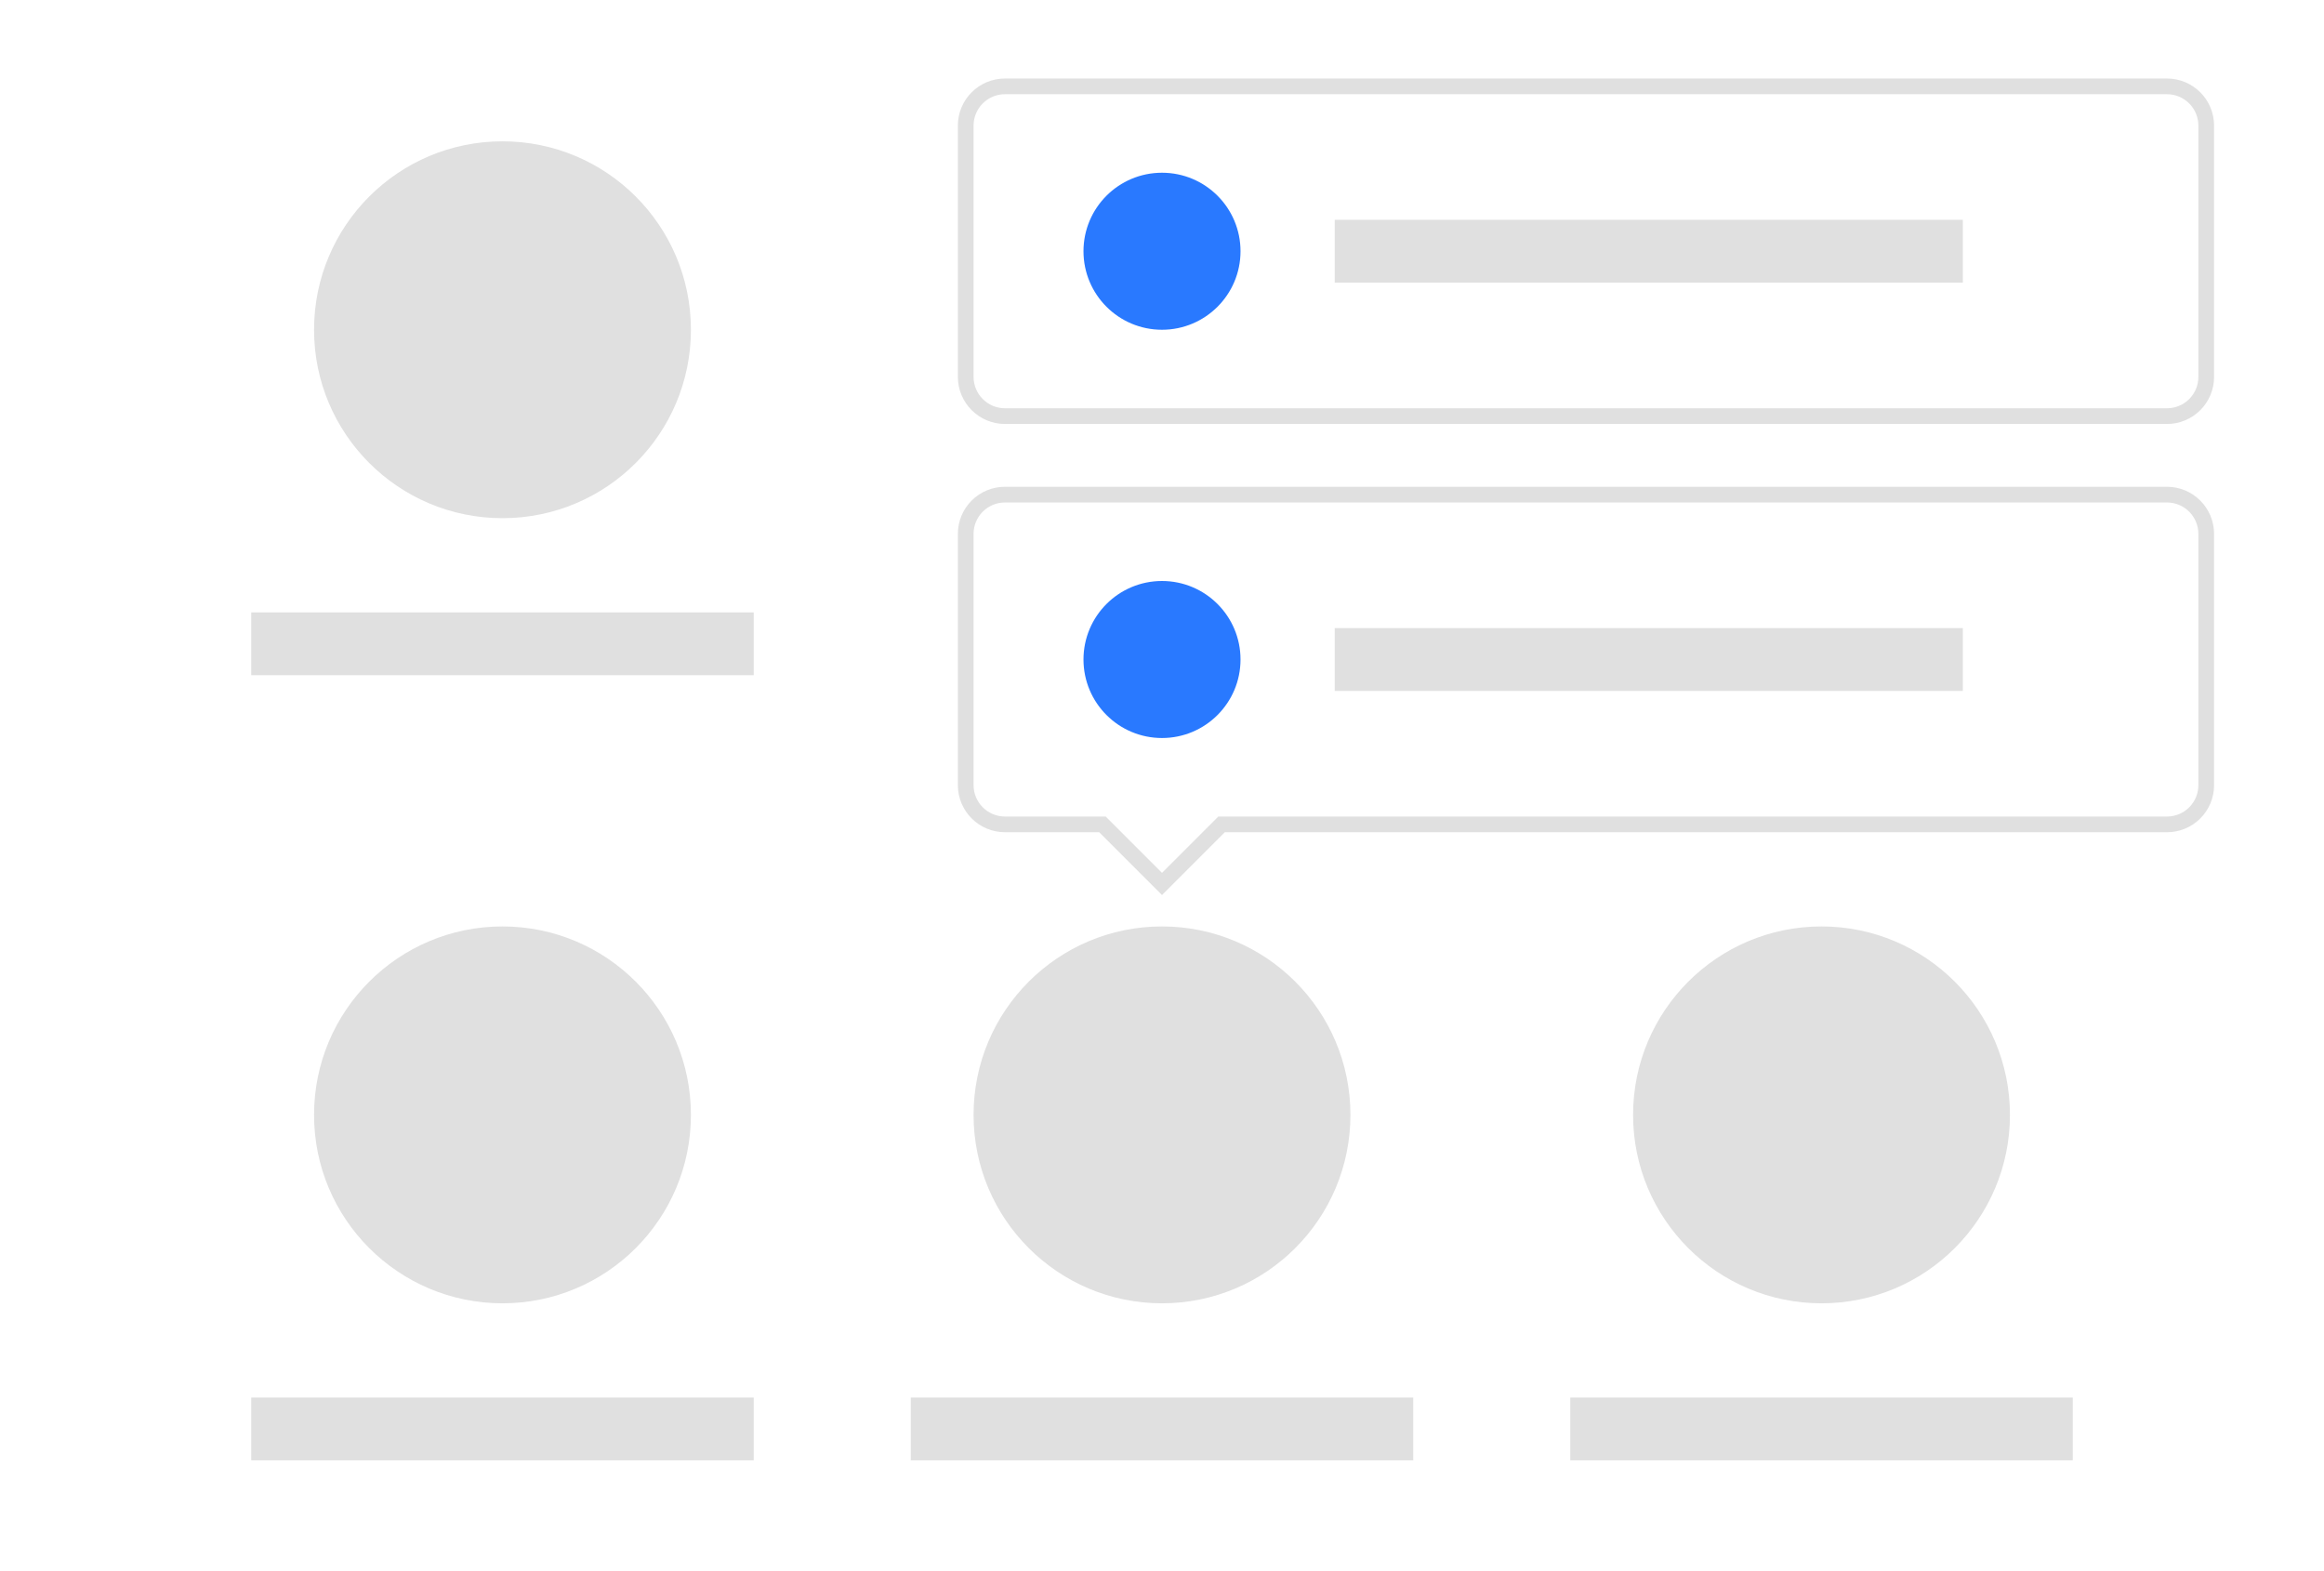
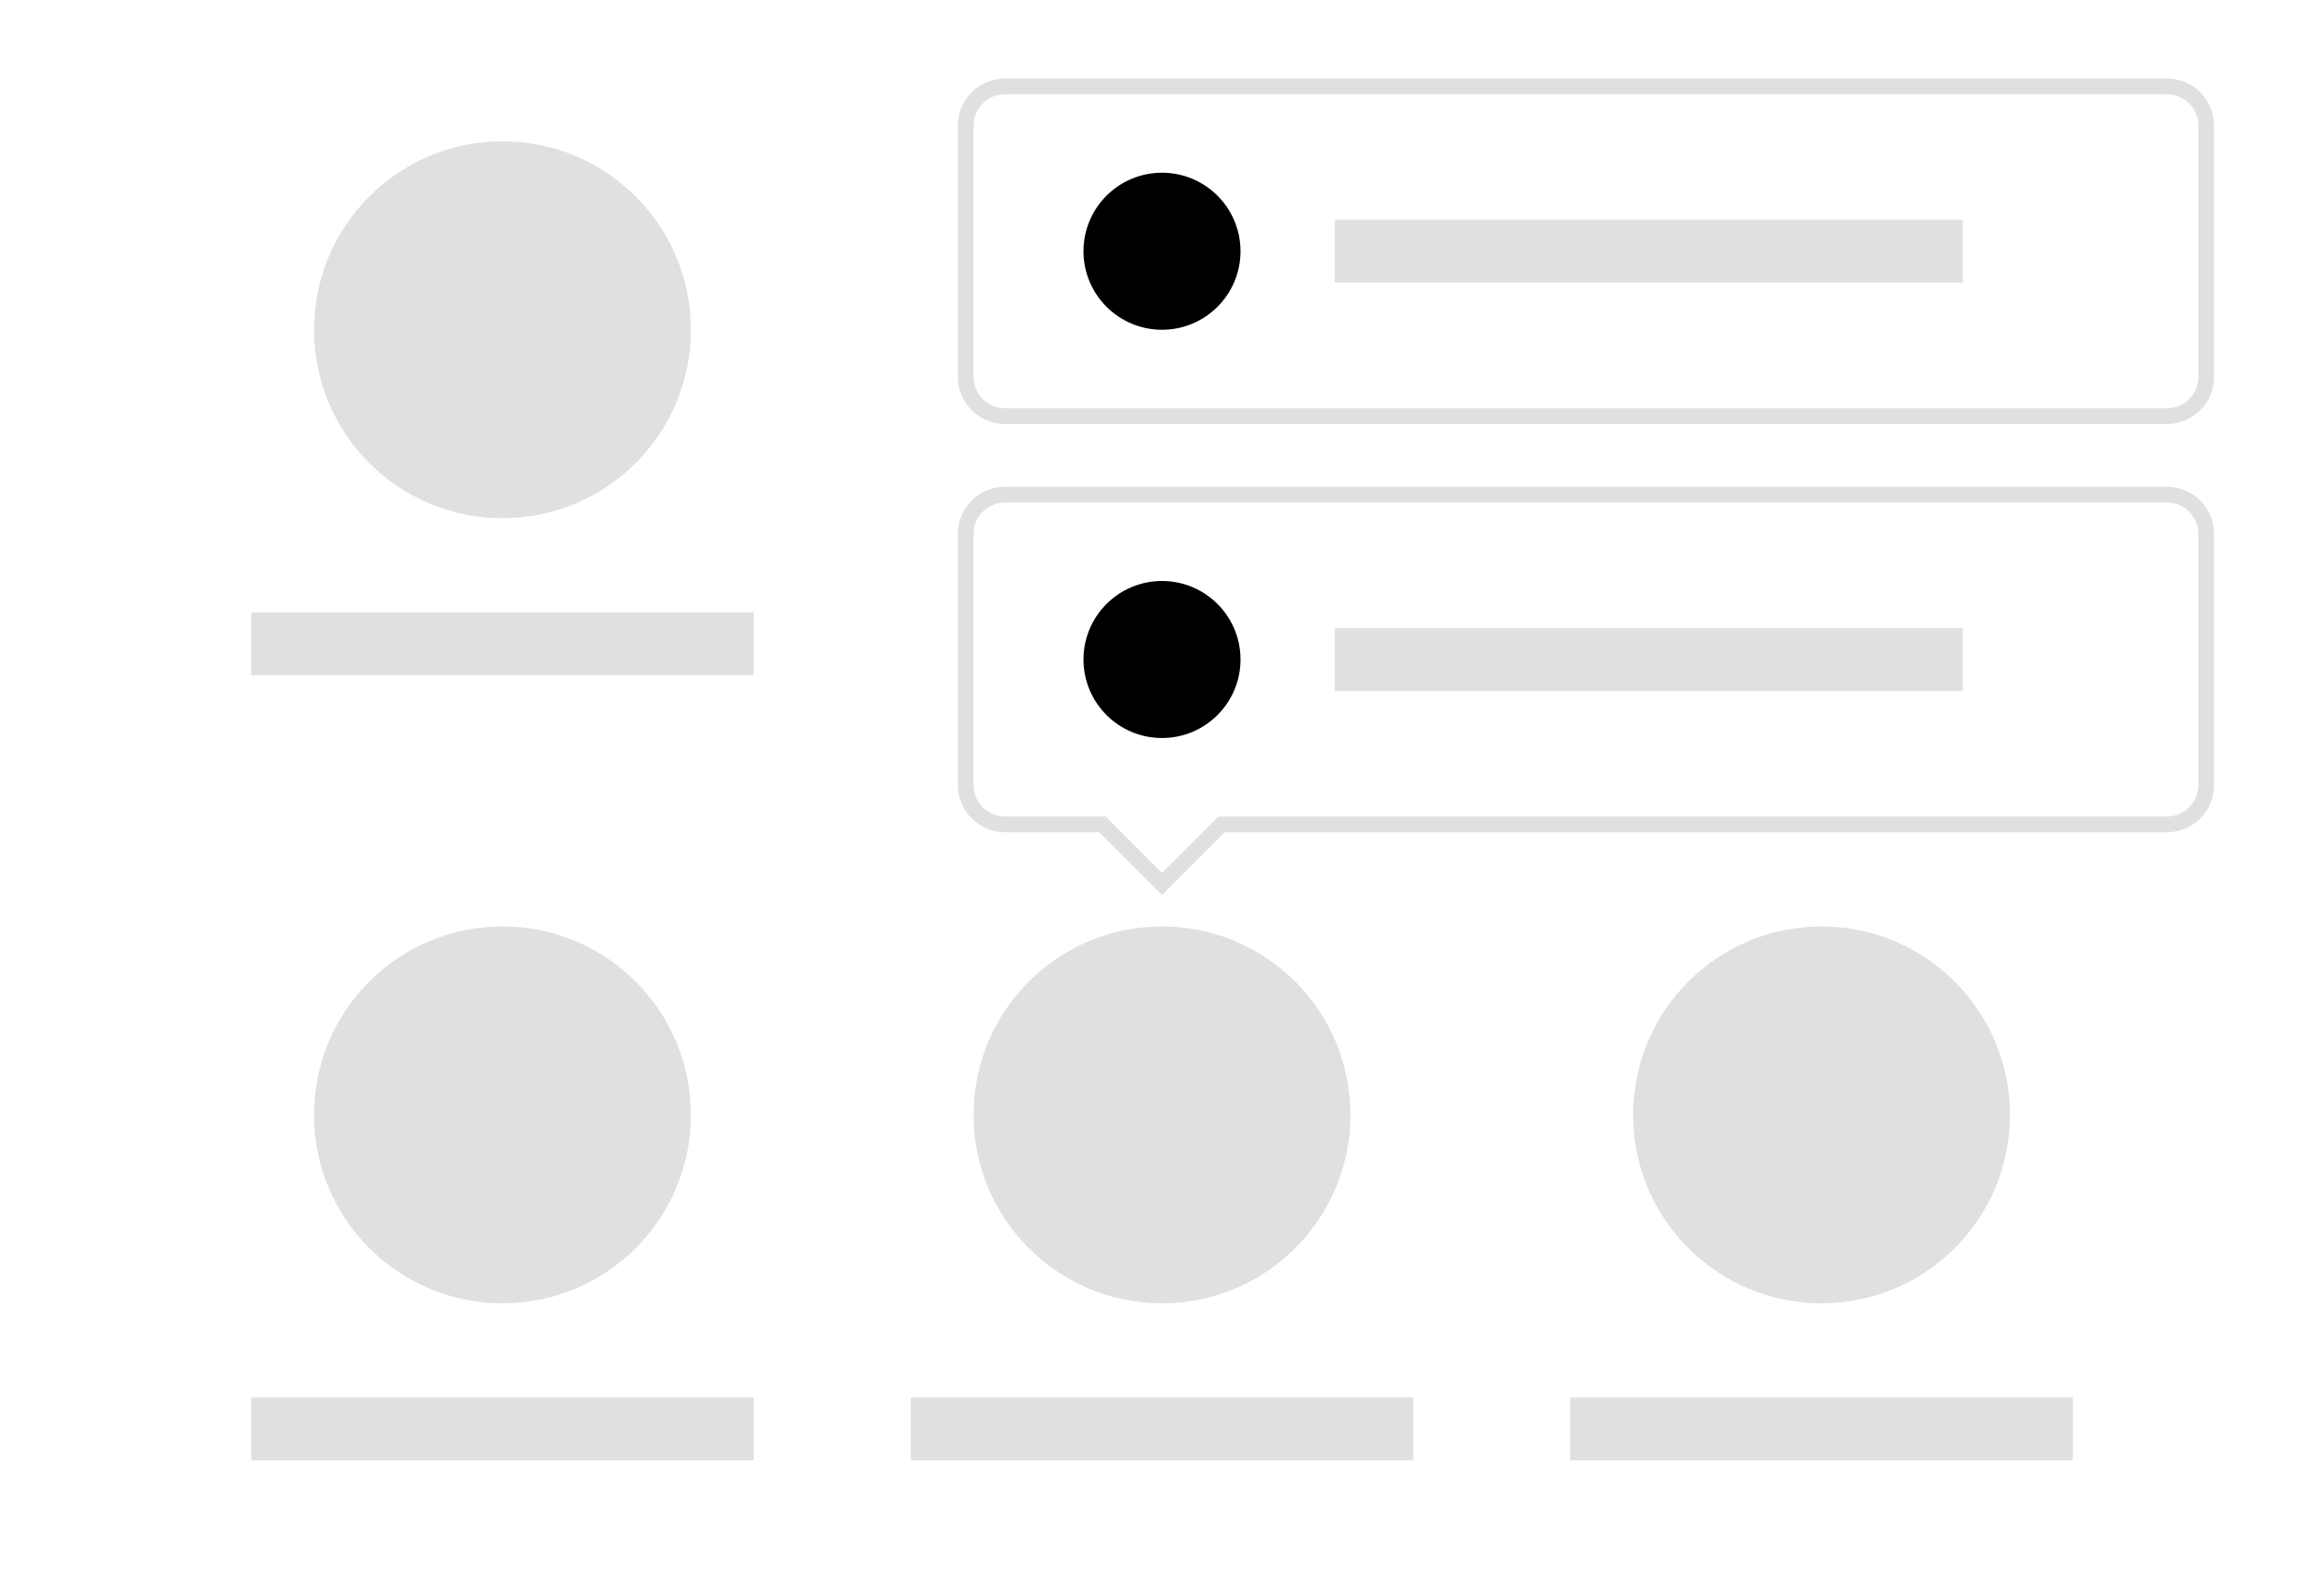
<svg xmlns="http://www.w3.org/2000/svg" width="296" height="200" viewBox="0 0 296 200" style="background:#f5f5f5">
  <path d="M155.172 104h120.824A3.996 3.996 0 0 0 280 99.997V68.003A4.003 4.003 0 0 0 275.996 64H128.004A3.996 3.996 0 0 0 124 68.003v31.994a4.003 4.003 0 0 0 4.004 4.003h12.824l7.172 7.172 7.172-7.172zM148 114l-8-8h-11.996A6.003 6.003 0 0 1 122 99.997V68.003A5.996 5.996 0 0 1 128.004 62h147.992A6.003 6.003 0 0 1 282 68.003v31.994a5.996 5.996 0 0 1-6.004 6.003H156l-8 8zm-24-97.997v31.994A4.003 4.003 0 0 0 128.004 52h147.992A3.996 3.996 0 0 0 280 47.997V16.003A4.003 4.003 0 0 0 275.996 12H128.004A3.996 3.996 0 0 0 124 16.003zm-2 0A5.996 5.996 0 0 1 128.004 10h147.992A6.003 6.003 0 0 1 282 16.003v31.994A5.996 5.996 0 0 1 275.996 54H128.004A6.003 6.003 0 0 1 122 47.997V16.003z" fill="#E0E0E0" />
  <path d="M148 166c13.255 0 24-10.745 24-24s-10.745-24-24-24-24 10.745-24 24 10.745 24 24 24zm-32 12h64v8h-64v-8zm116-12c13.255 0 24-10.745 24-24s-10.745-24-24-24-24 10.745-24 24 10.745 24 24 24zm-32 12h64v8h-64v-8zM64 166c13.255 0 24-10.745 24-24s-10.745-24-24-24-24 10.745-24 24 10.745 24 24 24zm-32 12h64v8H32v-8zM170 28h80v8h-80v-8zm0 52h80v8h-80v-8zM64 66c13.255 0 24-10.745 24-24S77.255 18 64 18 40 28.745 40 42s10.745 24 24 24zM32 78h64v8H32v-8z" fill="#E0E0E0" />
-   <path d="M148 42c5.523 0 10-4.477 10-10s-4.477-10-10-10-10 4.477-10 10 4.477 10 10 10zm0 52c5.523 0 10-4.477 10-10s-4.477-10-10-10-10 4.477-10 10 4.477 10 10 10z" fill="#2979FF" />
+   <path d="M148 42c5.523 0 10-4.477 10-10s-4.477-10-10-10-10 4.477-10 10 4.477 10 10 10zm0 52c5.523 0 10-4.477 10-10s-4.477-10-10-10-10 4.477-10 10 4.477 10 10 10z" fill="currentColor" />
</svg>
